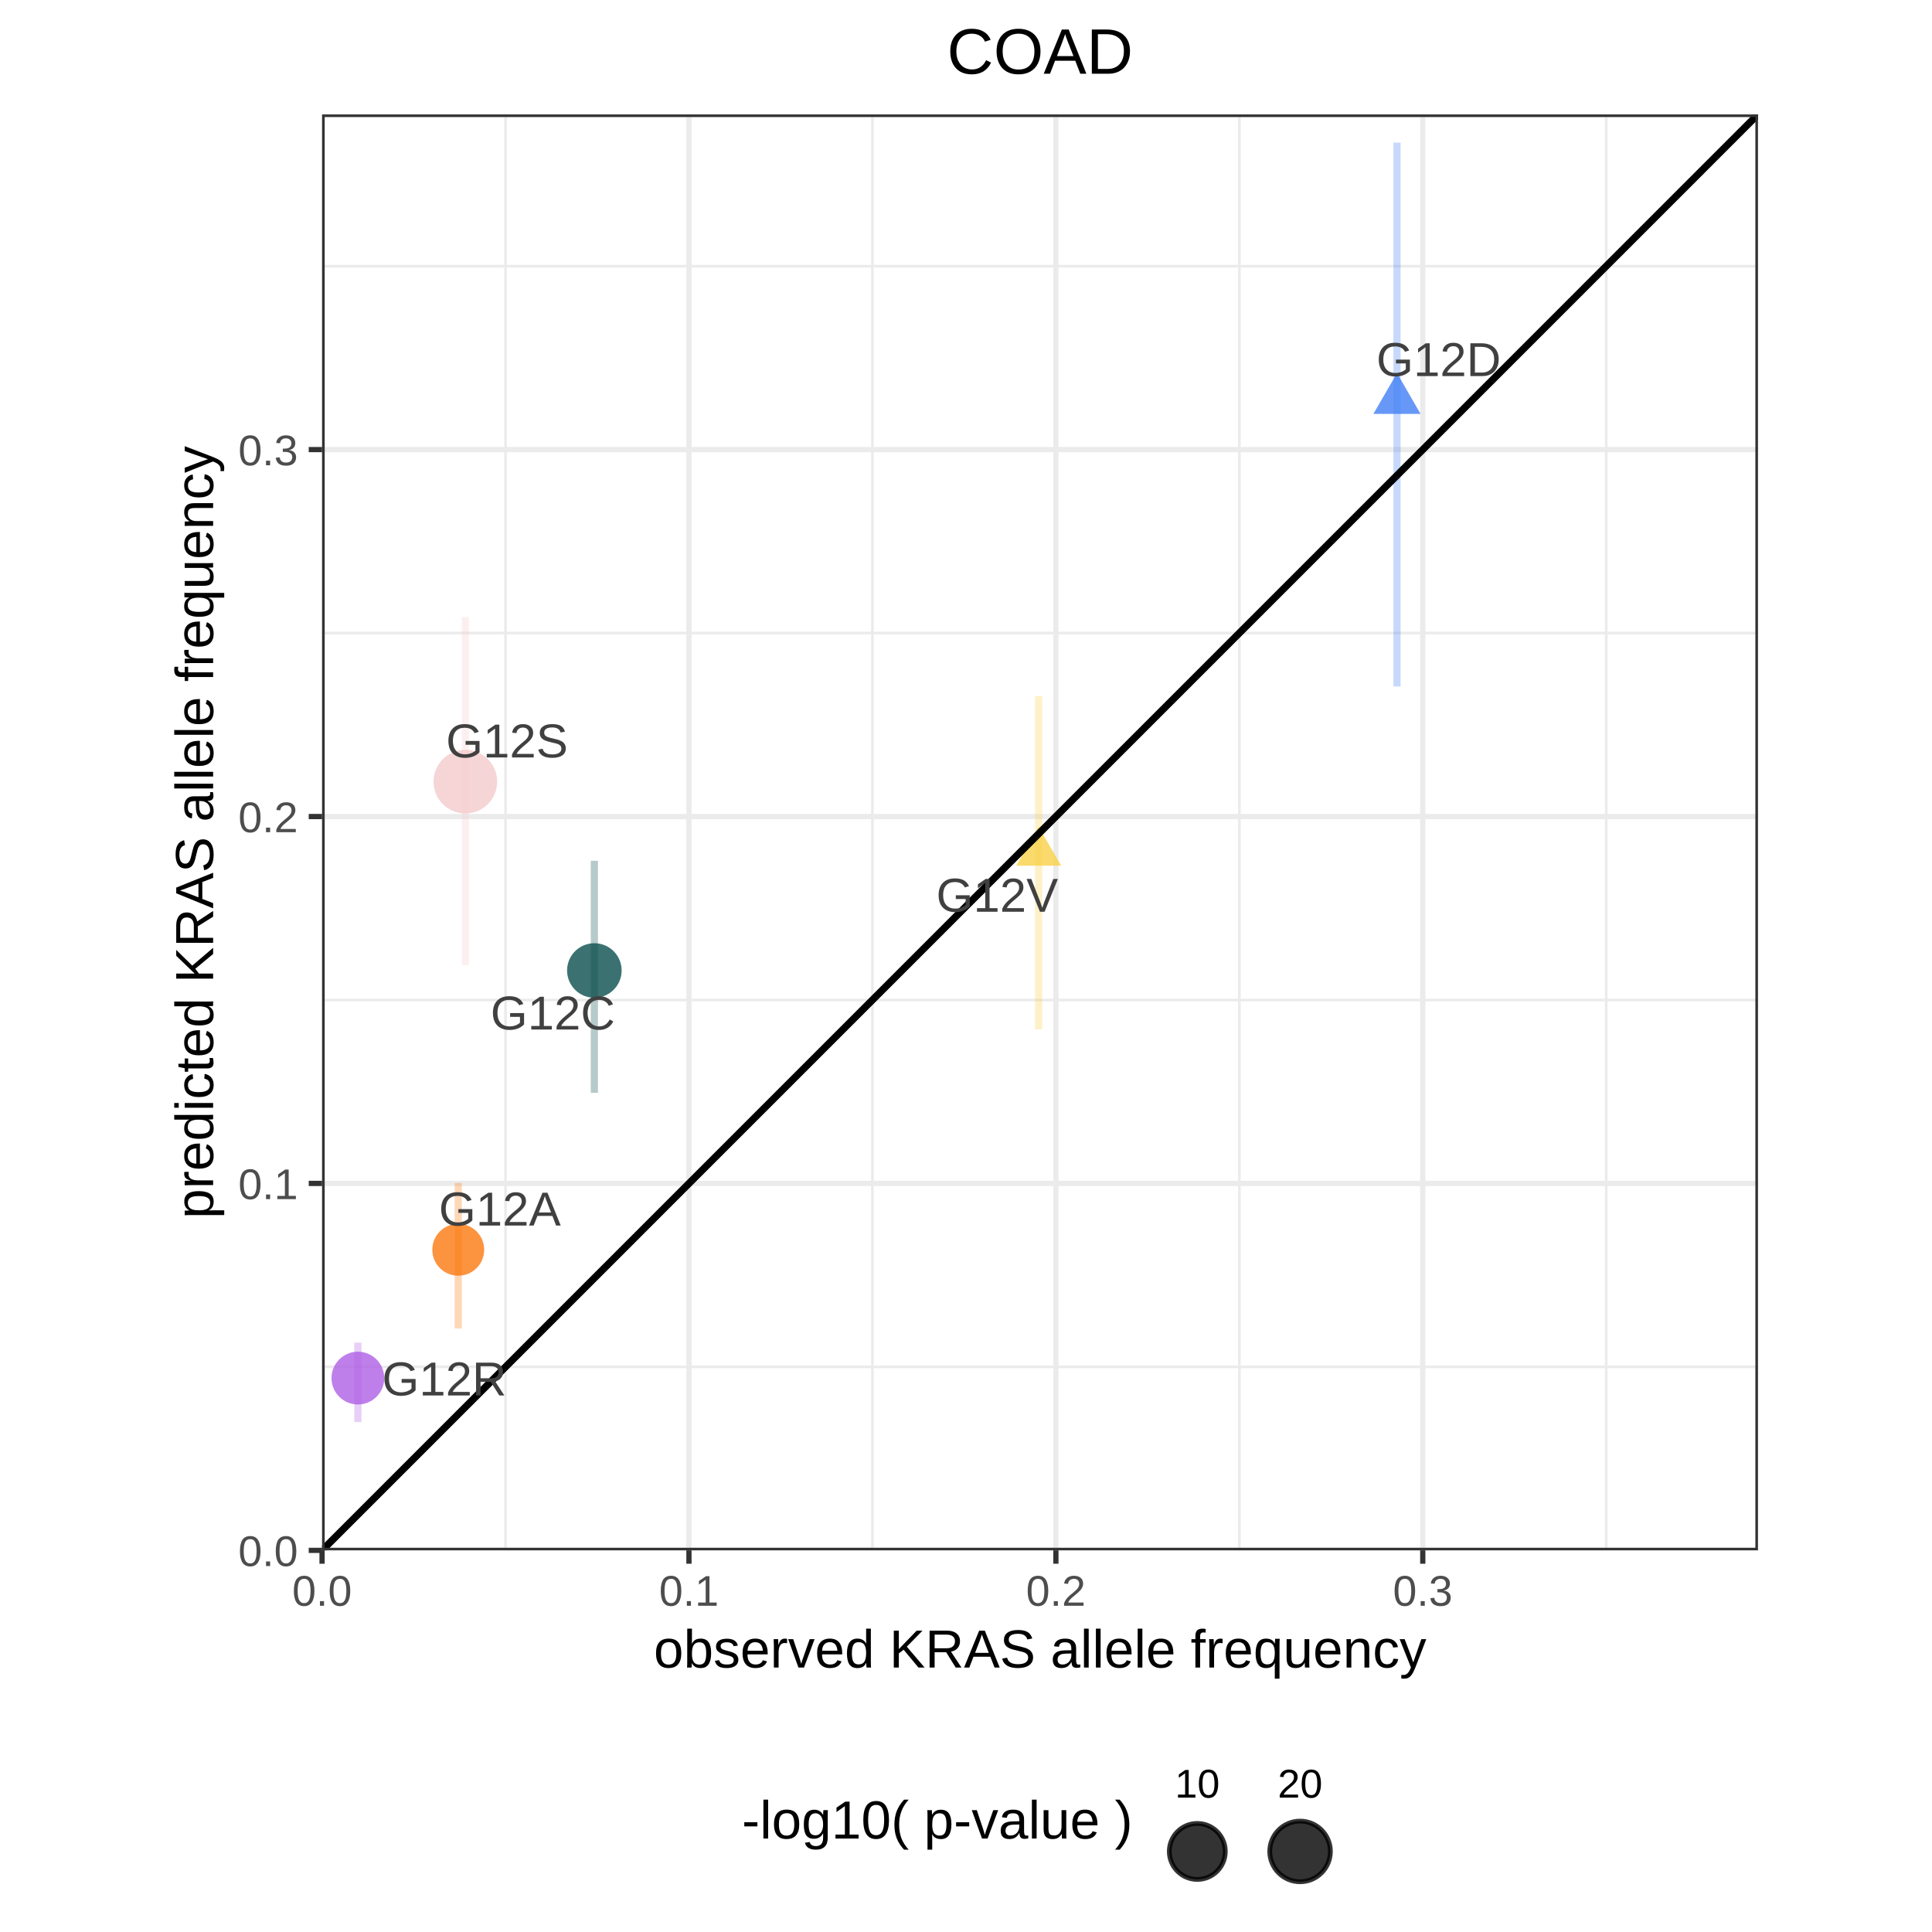
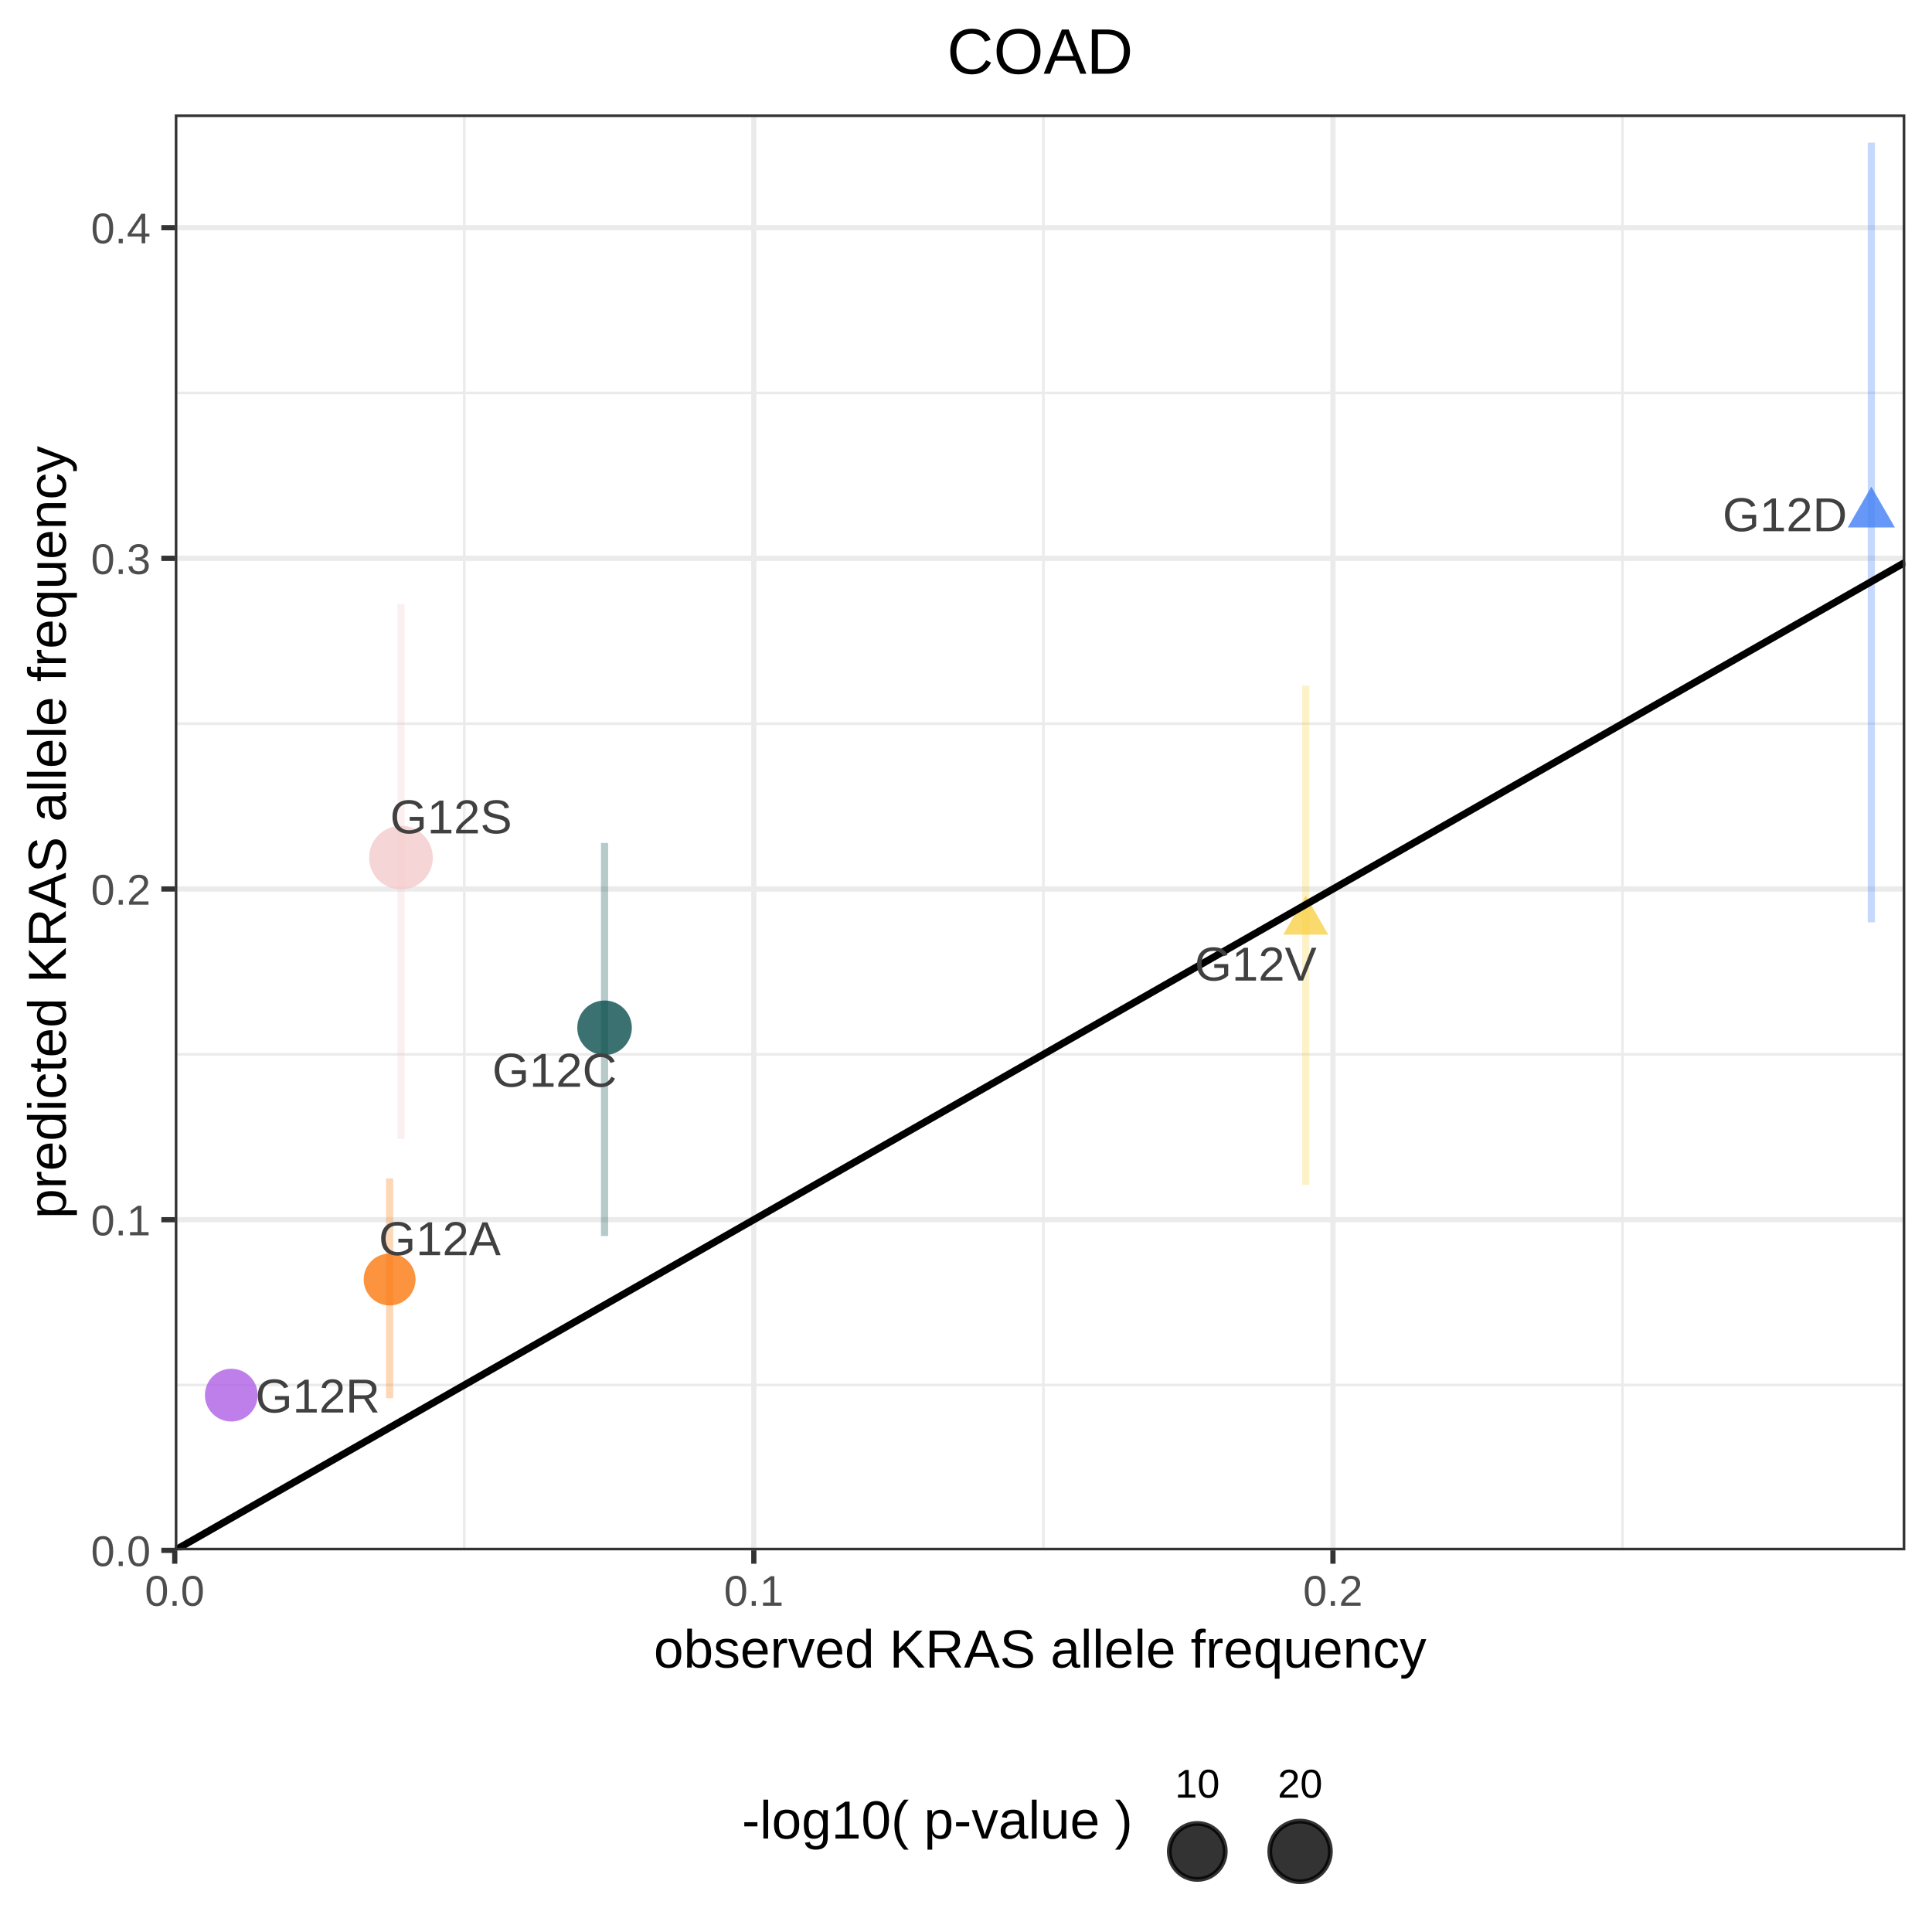
<svg xmlns="http://www.w3.org/2000/svg" viewBox="0 0 288.00 288.00">
  <defs>
    <style type="text/css">
    line, polyline, polygon, path, rect, circle {
      fill: none;
      stroke: #000000;
      stroke-linecap: round;
      stroke-linejoin: round;
      stroke-miterlimit: 10.00;
    }
  </style>
  </defs>
  <rect width="100%" height="100%" style="stroke: none; fill: #FFFFFF;" />
+   <rect x="0.00" y="0.00" width="288.00" height="288.00" style="stroke-width: 0.78; stroke: #FFFFFF; fill: #FFFFFF;" />
  <defs>
-     <clipPath id="cpMjEuOTZ8MjY2LjA0fDI4OC4wMHwwLjAw">
-       <rect x="21.96" y="0.00" width="244.08" height="288.00" />
+     <clipPath id="cpMjYuMDV8Mjg0LjAxfDIzMS4xMXwxNy4wNg==">
+       <rect x="26.05" y="17.06" width="257.97" height="214.05" />
    </clipPath>
  </defs>
-   <rect x="21.96" y="0.00" width="244.08" height="288.00" style="stroke-width: 0.78; stroke: #FFFFFF; fill: #FFFFFF;" clip-path="url(#cpMjEuOTZ8MjY2LjA0fDI4OC4wMHwwLjAw)" />
-   <defs>
-     <clipPath id="cpMC4wMHwyODguMDB8Mjg4LjAwfDAuMDA=">
-       <rect x="0.00" y="0.00" width="288.00" height="288.00" />
-     </clipPath>
-   </defs>
-   <defs>
-     <clipPath id="cpNDguMDF8MjYyLjA1fDIzMS4xMXwxNy4wNg==">
-       <rect x="48.01" y="17.06" width="214.05" height="214.05" />
-     </clipPath>
-   </defs>
-   <rect x="48.01" y="17.06" width="214.05" height="214.05" style="stroke-width: 0.78; stroke: none; fill: #FFFFFF;" clip-path="url(#cpNDguMDF8MjYyLjA1fDIzMS4xMXwxNy4wNg==)" />
-   <polyline points="48.01,203.76 262.05,203.76 " style="stroke-width: 0.39; stroke: #EBEBEB; stroke-linecap: butt;" clip-path="url(#cpNDguMDF8MjYyLjA1fDIzMS4xMXwxNy4wNg==)" />
-   <polyline points="48.01,149.07 262.05,149.07 " style="stroke-width: 0.39; stroke: #EBEBEB; stroke-linecap: butt;" clip-path="url(#cpNDguMDF8MjYyLjA1fDIzMS4xMXwxNy4wNg==)" />
-   <polyline points="48.01,94.37 262.05,94.37 " style="stroke-width: 0.39; stroke: #EBEBEB; stroke-linecap: butt;" clip-path="url(#cpNDguMDF8MjYyLjA1fDIzMS4xMXwxNy4wNg==)" />
-   <polyline points="48.01,39.68 262.05,39.68 " style="stroke-width: 0.39; stroke: #EBEBEB; stroke-linecap: butt;" clip-path="url(#cpNDguMDF8MjYyLjA1fDIzMS4xMXwxNy4wNg==)" />
-   <polyline points="75.36,231.11 75.36,17.06 " style="stroke-width: 0.39; stroke: #EBEBEB; stroke-linecap: butt;" clip-path="url(#cpNDguMDF8MjYyLjA1fDIzMS4xMXwxNy4wNg==)" />
-   <polyline points="130.05,231.11 130.05,17.06 " style="stroke-width: 0.39; stroke: #EBEBEB; stroke-linecap: butt;" clip-path="url(#cpNDguMDF8MjYyLjA1fDIzMS4xMXwxNy4wNg==)" />
-   <polyline points="184.75,231.11 184.75,17.06 " style="stroke-width: 0.39; stroke: #EBEBEB; stroke-linecap: butt;" clip-path="url(#cpNDguMDF8MjYyLjA1fDIzMS4xMXwxNy4wNg==)" />
-   <polyline points="239.44,231.11 239.44,17.06 " style="stroke-width: 0.39; stroke: #EBEBEB; stroke-linecap: butt;" clip-path="url(#cpNDguMDF8MjYyLjA1fDIzMS4xMXwxNy4wNg==)" />
-   <polyline points="48.01,231.11 262.05,231.11 " style="stroke-width: 0.78; stroke: #EBEBEB; stroke-linecap: butt;" clip-path="url(#cpNDguMDF8MjYyLjA1fDIzMS4xMXwxNy4wNg==)" />
-   <polyline points="48.01,176.41 262.05,176.41 " style="stroke-width: 0.78; stroke: #EBEBEB; stroke-linecap: butt;" clip-path="url(#cpNDguMDF8MjYyLjA1fDIzMS4xMXwxNy4wNg==)" />
-   <polyline points="48.01,121.72 262.05,121.72 " style="stroke-width: 0.78; stroke: #EBEBEB; stroke-linecap: butt;" clip-path="url(#cpNDguMDF8MjYyLjA1fDIzMS4xMXwxNy4wNg==)" />
-   <polyline points="48.01,67.02 262.05,67.02 " style="stroke-width: 0.78; stroke: #EBEBEB; stroke-linecap: butt;" clip-path="url(#cpNDguMDF8MjYyLjA1fDIzMS4xMXwxNy4wNg==)" />
-   <polyline points="48.01,231.11 48.01,17.06 " style="stroke-width: 0.78; stroke: #EBEBEB; stroke-linecap: butt;" clip-path="url(#cpNDguMDF8MjYyLjA1fDIzMS4xMXwxNy4wNg==)" />
-   <polyline points="102.70,231.11 102.70,17.06 " style="stroke-width: 0.78; stroke: #EBEBEB; stroke-linecap: butt;" clip-path="url(#cpNDguMDF8MjYyLjA1fDIzMS4xMXwxNy4wNg==)" />
-   <polyline points="157.40,231.11 157.40,17.06 " style="stroke-width: 0.78; stroke: #EBEBEB; stroke-linecap: butt;" clip-path="url(#cpNDguMDF8MjYyLjA1fDIzMS4xMXwxNy4wNg==)" />
-   <polyline points="212.09,231.11 212.09,17.06 " style="stroke-width: 0.78; stroke: #EBEBEB; stroke-linecap: butt;" clip-path="url(#cpNDguMDF8MjYyLjA1fDIzMS4xMXwxNy4wNg==)" />
-   <circle cx="68.31" cy="186.30" r="2.90pt" style="stroke-width: 0.71; stroke: none; fill: #FB7810; fill-opacity: 0.80;" clip-path="url(#cpNDguMDF8MjYyLjA1fDIzMS4xMXwxNy4wNg==)" />
-   <circle cx="88.60" cy="144.67" r="3.05pt" style="stroke-width: 0.71; stroke: none; fill: #0A4F4E; fill-opacity: 0.80;" clip-path="url(#cpNDguMDF8MjYyLjA1fDIzMS4xMXwxNy4wNg==)" />
-   <polygon points="208.25,55.61 211.76,61.70 204.73,61.70 " style="stroke-width: 0.71; stroke: none; fill: #427FF5; fill-opacity: 0.80;" clip-path="url(#cpNDguMDF8MjYyLjA1fDIzMS4xMXwxNy4wNg==)" />
-   <circle cx="53.35" cy="205.43" r="2.95pt" style="stroke-width: 0.71; stroke: none; fill: #AF5FE4; fill-opacity: 0.80;" clip-path="url(#cpNDguMDF8MjYyLjA1fDIzMS4xMXwxNy4wNg==)" />
-   <circle cx="69.37" cy="116.52" r="3.56pt" style="stroke-width: 0.71; stroke: none; fill: #F4CACB; fill-opacity: 0.80;" clip-path="url(#cpNDguMDF8MjYyLjA1fDIzMS4xMXwxNy4wNg==)" />
-   <polygon points="154.83,123.25 158.19,129.05 151.48,129.05 " style="stroke-width: 0.71; stroke: none; fill: #F8D147; fill-opacity: 0.80;" clip-path="url(#cpNDguMDF8MjYyLjA1fDIzMS4xMXwxNy4wNg==)" />
-   <line x1="68.31" y1="198.04" x2="68.31" y2="176.34" style="stroke-width: 1.07; stroke: #FB7810; stroke-opacity: 0.30; stroke-linecap: butt;" clip-path="url(#cpNDguMDF8MjYyLjA1fDIzMS4xMXwxNy4wNg==)" />
-   <line x1="88.60" y1="162.91" x2="88.60" y2="128.31" style="stroke-width: 1.07; stroke: #0A4F4E; stroke-opacity: 0.30; stroke-linecap: butt;" clip-path="url(#cpNDguMDF8MjYyLjA1fDIzMS4xMXwxNy4wNg==)" />
-   <line x1="208.25" y1="102.33" x2="208.25" y2="21.26" style="stroke-width: 1.07; stroke: #427FF5; stroke-opacity: 0.30; stroke-linecap: butt;" clip-path="url(#cpNDguMDF8MjYyLjA1fDIzMS4xMXwxNy4wNg==)" />
-   <line x1="53.35" y1="211.98" x2="53.35" y2="200.14" style="stroke-width: 1.07; stroke: #AF5FE4; stroke-opacity: 0.30; stroke-linecap: butt;" clip-path="url(#cpNDguMDF8MjYyLjA1fDIzMS4xMXwxNy4wNg==)" />
-   <line x1="69.37" y1="143.87" x2="69.37" y2="91.98" style="stroke-width: 1.07; stroke: #F4CACB; stroke-opacity: 0.30; stroke-linecap: butt;" clip-path="url(#cpNDguMDF8MjYyLjA1fDIzMS4xMXwxNy4wNg==)" />
-   <line x1="154.83" y1="153.45" x2="154.83" y2="103.76" style="stroke-width: 1.07; stroke: #F8D147; stroke-opacity: 0.30; stroke-linecap: butt;" clip-path="url(#cpNDguMDF8MjYyLjA1fDIzMS4xMXwxNy4wNg==)" />
-   <line x1="48.01" y1="231.11" x2="262.05" y2="17.06" style="stroke-width: 1.07; stroke-linecap: butt;" clip-path="url(#cpNDguMDF8MjYyLjA1fDIzMS4xMXwxNy4wNg==)" />
-   <g clip-path="url(#cpNDguMDF8MjYyLjA1fDIzMS4xMXwxNy4wNg==)">
-     <text x="65.41" y="182.69" style="font-size: 7.11px; fill: #404040; font-family: Arial;" textLength="18.18px" lengthAdjust="spacingAndGlyphs">G12A</text>
+   <rect x="26.05" y="17.06" width="257.97" height="214.05" style="stroke-width: 0.78; stroke: none; fill: #FFFFFF;" clip-path="url(#cpMjYuMDV8Mjg0LjAxfDIzMS4xMXwxNy4wNg==)" />
+   <polyline points="26.05,206.46 284.01,206.46 " style="stroke-width: 0.39; stroke: #EBEBEB; stroke-linecap: butt;" clip-path="url(#cpMjYuMDV8Mjg0LjAxfDIzMS4xMXwxNy4wNg==)" />
+   <polyline points="26.05,157.17 284.01,157.17 " style="stroke-width: 0.39; stroke: #EBEBEB; stroke-linecap: butt;" clip-path="url(#cpMjYuMDV8Mjg0LjAxfDIzMS4xMXwxNy4wNg==)" />
+   <polyline points="26.05,107.88 284.01,107.88 " style="stroke-width: 0.39; stroke: #EBEBEB; stroke-linecap: butt;" clip-path="url(#cpMjYuMDV8Mjg0LjAxfDIzMS4xMXwxNy4wNg==)" />
+   <polyline points="26.05,58.58 284.01,58.58 " style="stroke-width: 0.39; stroke: #EBEBEB; stroke-linecap: butt;" clip-path="url(#cpMjYuMDV8Mjg0LjAxfDIzMS4xMXwxNy4wNg==)" />
+   <polyline points="69.21,231.11 69.21,17.06 " style="stroke-width: 0.39; stroke: #EBEBEB; stroke-linecap: butt;" clip-path="url(#cpMjYuMDV8Mjg0LjAxfDIzMS4xMXwxNy4wNg==)" />
+   <polyline points="155.54,231.11 155.54,17.06 " style="stroke-width: 0.39; stroke: #EBEBEB; stroke-linecap: butt;" clip-path="url(#cpMjYuMDV8Mjg0LjAxfDIzMS4xMXwxNy4wNg==)" />
+   <polyline points="241.86,231.11 241.86,17.06 " style="stroke-width: 0.39; stroke: #EBEBEB; stroke-linecap: butt;" clip-path="url(#cpMjYuMDV8Mjg0LjAxfDIzMS4xMXwxNy4wNg==)" />
+   <polyline points="26.05,231.11 284.01,231.11 " style="stroke-width: 0.78; stroke: #EBEBEB; stroke-linecap: butt;" clip-path="url(#cpMjYuMDV8Mjg0LjAxfDIzMS4xMXwxNy4wNg==)" />
+   <polyline points="26.05,181.82 284.01,181.82 " style="stroke-width: 0.78; stroke: #EBEBEB; stroke-linecap: butt;" clip-path="url(#cpMjYuMDV8Mjg0LjAxfDIzMS4xMXwxNy4wNg==)" />
+   <polyline points="26.05,132.52 284.01,132.52 " style="stroke-width: 0.78; stroke: #EBEBEB; stroke-linecap: butt;" clip-path="url(#cpMjYuMDV8Mjg0LjAxfDIzMS4xMXwxNy4wNg==)" />
+   <polyline points="26.05,83.23 284.01,83.23 " style="stroke-width: 0.78; stroke: #EBEBEB; stroke-linecap: butt;" clip-path="url(#cpMjYuMDV8Mjg0LjAxfDIzMS4xMXwxNy4wNg==)" />
+   <polyline points="26.05,33.94 284.01,33.94 " style="stroke-width: 0.78; stroke: #EBEBEB; stroke-linecap: butt;" clip-path="url(#cpMjYuMDV8Mjg0LjAxfDIzMS4xMXwxNy4wNg==)" />
+   <polyline points="26.05,231.11 26.05,17.06 " style="stroke-width: 0.78; stroke: #EBEBEB; stroke-linecap: butt;" clip-path="url(#cpMjYuMDV8Mjg0LjAxfDIzMS4xMXwxNy4wNg==)" />
+   <polyline points="112.37,231.11 112.37,17.06 " style="stroke-width: 0.78; stroke: #EBEBEB; stroke-linecap: butt;" clip-path="url(#cpMjYuMDV8Mjg0LjAxfDIzMS4xMXwxNy4wNg==)" />
+   <polyline points="198.70,231.11 198.70,17.06 " style="stroke-width: 0.78; stroke: #EBEBEB; stroke-linecap: butt;" clip-path="url(#cpMjYuMDV8Mjg0LjAxfDIzMS4xMXwxNy4wNg==)" />
+   <circle cx="58.08" cy="190.73" r="2.90pt" style="stroke-width: 0.71; stroke: none; fill: #FB7810; fill-opacity: 0.80;" clip-path="url(#cpMjYuMDV8Mjg0LjAxfDIzMS4xMXwxNy4wNg==)" />
+   <circle cx="90.12" cy="153.21" r="3.05pt" style="stroke-width: 0.71; stroke: none; fill: #0A4F4E; fill-opacity: 0.80;" clip-path="url(#cpMjYuMDV8Mjg0LjAxfDIzMS4xMXwxNy4wNg==)" />
+   <polygon points="278.96,72.54 282.47,78.63 275.44,78.63 " style="stroke-width: 0.71; stroke: none; fill: #427FF5; fill-opacity: 0.80;" clip-path="url(#cpMjYuMDV8Mjg0LjAxfDIzMS4xMXwxNy4wNg==)" />
+   <circle cx="34.48" cy="207.97" r="2.95pt" style="stroke-width: 0.71; stroke: none; fill: #AF5FE4; fill-opacity: 0.80;" clip-path="url(#cpMjYuMDV8Mjg0LjAxfDIzMS4xMXwxNy4wNg==)" />
+   <circle cx="59.77" cy="127.84" r="3.56pt" style="stroke-width: 0.71; stroke: none; fill: #F4CACB; fill-opacity: 0.80;" clip-path="url(#cpMjYuMDV8Mjg0LjAxfDIzMS4xMXwxNy4wNg==)" />
+   <polygon points="194.65,133.52 198.00,139.32 191.30,139.32 " style="stroke-width: 0.71; stroke: none; fill: #F8D147; fill-opacity: 0.80;" clip-path="url(#cpMjYuMDV8Mjg0LjAxfDIzMS4xMXwxNy4wNg==)" />
+   <line x1="58.08" y1="208.43" x2="58.08" y2="175.66" style="stroke-width: 1.07; stroke: #FB7810; stroke-opacity: 0.30; stroke-linecap: butt;" clip-path="url(#cpMjYuMDV8Mjg0LjAxfDIzMS4xMXwxNy4wNg==)" />
+   <line x1="90.12" y1="184.26" x2="90.12" y2="125.66" style="stroke-width: 1.07; stroke: #0A4F4E; stroke-opacity: 0.30; stroke-linecap: butt;" clip-path="url(#cpMjYuMDV8Mjg0LjAxfDIzMS4xMXwxNy4wNg==)" />
+   <line x1="278.96" y1="137.49" x2="278.96" y2="21.26" style="stroke-width: 1.07; stroke: #427FF5; stroke-opacity: 0.30; stroke-linecap: butt;" clip-path="url(#cpMjYuMDV8Mjg0LjAxfDIzMS4xMXwxNy4wNg==)" />
+   <line x1="59.77" y1="169.76" x2="59.77" y2="90.03" style="stroke-width: 1.07; stroke: #F4CACB; stroke-opacity: 0.30; stroke-linecap: butt;" clip-path="url(#cpMjYuMDV8Mjg0LjAxfDIzMS4xMXwxNy4wNg==)" />
+   <line x1="194.65" y1="176.65" x2="194.65" y2="102.21" style="stroke-width: 1.07; stroke: #F8D147; stroke-opacity: 0.30; stroke-linecap: butt;" clip-path="url(#cpMjYuMDV8Mjg0LjAxfDIzMS4xMXwxNy4wNg==)" />
+   <line x1="26.05" y1="231.11" x2="284.01" y2="83.81" style="stroke-width: 1.07; stroke-linecap: butt;" clip-path="url(#cpMjYuMDV8Mjg0LjAxfDIzMS4xMXwxNy4wNg==)" />
+   <g clip-path="url(#cpMjYuMDV8Mjg0LjAxfDIzMS4xMXwxNy4wNg==)">
+     <text x="56.46" y="187.11" style="font-size: 7.11px; fill: #404040; font-family: Arial;" textLength="18.18px" lengthAdjust="spacingAndGlyphs">G12A</text>
  </g>
-   <g clip-path="url(#cpNDguMDF8MjYyLjA1fDIzMS4xMXwxNy4wNg==)">
-     <text x="73.12" y="153.47" style="font-size: 7.11px; fill: #404040; font-family: Arial;" textLength="18.57px" lengthAdjust="spacingAndGlyphs">G12C</text>
+   <g clip-path="url(#cpMjYuMDV8Mjg0LjAxfDIzMS4xMXwxNy4wNg==)">
+     <text x="73.38" y="162.00" style="font-size: 7.11px; fill: #404040; font-family: Arial;" textLength="18.57px" lengthAdjust="spacingAndGlyphs">G12C</text>
  </g>
-   <g clip-path="url(#cpNDguMDF8MjYyLjA1fDIzMS4xMXwxNy4wNg==)">
-     <text x="205.17" y="56.06" style="font-size: 7.11px; fill: #404040; font-family: Arial;" textLength="18.57px" lengthAdjust="spacingAndGlyphs">G12D</text>
+   <g clip-path="url(#cpMjYuMDV8Mjg0LjAxfDIzMS4xMXwxNy4wNg==)">
+     <text x="256.78" y="79.19" style="font-size: 7.11px; fill: #404040; font-family: Arial;" textLength="18.57px" lengthAdjust="spacingAndGlyphs">G12D</text>
  </g>
-   <g clip-path="url(#cpNDguMDF8MjYyLjA1fDIzMS4xMXwxNy4wNg==)">
-     <text x="56.95" y="208.02" style="font-size: 7.11px; fill: #404040; font-family: Arial;" textLength="18.57px" lengthAdjust="spacingAndGlyphs">G12R</text>
+   <g clip-path="url(#cpMjYuMDV8Mjg0LjAxfDIzMS4xMXwxNy4wNg==)">
+     <text x="38.08" y="210.56" style="font-size: 7.11px; fill: #404040; font-family: Arial;" textLength="18.57px" lengthAdjust="spacingAndGlyphs">G12R</text>
  </g>
-   <g clip-path="url(#cpNDguMDF8MjYyLjA1fDIzMS4xMXwxNy4wNg==)">
-     <text x="66.48" y="112.91" style="font-size: 7.11px; fill: #404040; font-family: Arial;" textLength="18.18px" lengthAdjust="spacingAndGlyphs">G12S</text>
+   <g clip-path="url(#cpMjYuMDV8Mjg0LjAxfDIzMS4xMXwxNy4wNg==)">
+     <text x="58.15" y="124.23" style="font-size: 7.11px; fill: #404040; font-family: Arial;" textLength="18.18px" lengthAdjust="spacingAndGlyphs">G12S</text>
  </g>
-   <g clip-path="url(#cpNDguMDF8MjYyLjA1fDIzMS4xMXwxNy4wNg==)">
-     <text x="139.56" y="135.91" style="font-size: 7.11px; fill: #404040; font-family: Arial;" textLength="18.18px" lengthAdjust="spacingAndGlyphs">G12V</text>
+   <g clip-path="url(#cpMjYuMDV8Mjg0LjAxfDIzMS4xMXwxNy4wNg==)">
+     <text x="178.09" y="146.17" style="font-size: 7.11px; fill: #404040; font-family: Arial;" textLength="18.18px" lengthAdjust="spacingAndGlyphs">G12V</text>
  </g>
-   <rect x="48.01" y="17.06" width="214.05" height="214.05" style="stroke-width: 0.78; stroke: #333333;" clip-path="url(#cpNDguMDF8MjYyLjA1fDIzMS4xMXwxNy4wNg==)" />
+   <rect x="26.05" y="17.06" width="257.97" height="214.05" style="stroke-width: 0.78; stroke: #333333;" clip-path="url(#cpMjYuMDV8Mjg0LjAxfDIzMS4xMXwxNy4wNg==)" />
  <defs>
    <clipPath id="cpMC4wMHwyODguMDB8Mjg4LjAwfDAuMDA=">
      <rect x="0.00" y="0.00" width="288.00" height="288.00" />
    </clipPath>
  </defs>
  <g clip-path="url(#cpMC4wMHwyODguMDB8Mjg4LjAwfDAuMDA=)">
-     <text x="35.52" y="233.45" style="font-size: 6.40px; fill: #4D4D4D; font-family: Arial;" textLength="8.90px" lengthAdjust="spacingAndGlyphs">0.0</text>
+     <text x="13.56" y="233.45" style="font-size: 6.40px; fill: #4D4D4D; font-family: Arial;" textLength="8.90px" lengthAdjust="spacingAndGlyphs">0.0</text>
  </g>
  <g clip-path="url(#cpMC4wMHwyODguMDB8Mjg4LjAwfDAuMDA=)">
-     <text x="35.52" y="178.75" style="font-size: 6.40px; fill: #4D4D4D; font-family: Arial;" textLength="8.90px" lengthAdjust="spacingAndGlyphs">0.1</text>
+     <text x="13.56" y="184.15" style="font-size: 6.40px; fill: #4D4D4D; font-family: Arial;" textLength="8.90px" lengthAdjust="spacingAndGlyphs">0.1</text>
  </g>
  <g clip-path="url(#cpMC4wMHwyODguMDB8Mjg4LjAwfDAuMDA=)">
-     <text x="35.52" y="124.06" style="font-size: 6.40px; fill: #4D4D4D; font-family: Arial;" textLength="8.90px" lengthAdjust="spacingAndGlyphs">0.2</text>
+     <text x="13.56" y="134.86" style="font-size: 6.40px; fill: #4D4D4D; font-family: Arial;" textLength="8.90px" lengthAdjust="spacingAndGlyphs">0.2</text>
  </g>
  <g clip-path="url(#cpMC4wMHwyODguMDB8Mjg4LjAwfDAuMDA=)">
-     <text x="35.52" y="69.36" style="font-size: 6.40px; fill: #4D4D4D; font-family: Arial;" textLength="8.90px" lengthAdjust="spacingAndGlyphs">0.3</text>
-   </g>
-   <polyline points="46.02,231.11 48.01,231.11 " style="stroke-width: 0.78; stroke: #333333; stroke-linecap: butt;" clip-path="url(#cpMC4wMHwyODguMDB8Mjg4LjAwfDAuMDA=)" />
-   <polyline points="46.02,176.41 48.01,176.41 " style="stroke-width: 0.78; stroke: #333333; stroke-linecap: butt;" clip-path="url(#cpMC4wMHwyODguMDB8Mjg4LjAwfDAuMDA=)" />
-   <polyline points="46.02,121.72 48.01,121.72 " style="stroke-width: 0.78; stroke: #333333; stroke-linecap: butt;" clip-path="url(#cpMC4wMHwyODguMDB8Mjg4LjAwfDAuMDA=)" />
-   <polyline points="46.02,67.02 48.01,67.02 " style="stroke-width: 0.78; stroke: #333333; stroke-linecap: butt;" clip-path="url(#cpMC4wMHwyODguMDB8Mjg4LjAwfDAuMDA=)" />
-   <polyline points="48.01,233.10 48.01,231.11 " style="stroke-width: 0.78; stroke: #333333; stroke-linecap: butt;" clip-path="url(#cpMC4wMHwyODguMDB8Mjg4LjAwfDAuMDA=)" />
-   <polyline points="102.70,233.10 102.70,231.11 " style="stroke-width: 0.78; stroke: #333333; stroke-linecap: butt;" clip-path="url(#cpMC4wMHwyODguMDB8Mjg4LjAwfDAuMDA=)" />
-   <polyline points="157.40,233.10 157.40,231.11 " style="stroke-width: 0.78; stroke: #333333; stroke-linecap: butt;" clip-path="url(#cpMC4wMHwyODguMDB8Mjg4LjAwfDAuMDA=)" />
-   <polyline points="212.09,233.10 212.09,231.11 " style="stroke-width: 0.78; stroke: #333333; stroke-linecap: butt;" clip-path="url(#cpMC4wMHwyODguMDB8Mjg4LjAwfDAuMDA=)" />
-   <g clip-path="url(#cpMC4wMHwyODguMDB8Mjg4LjAwfDAuMDA=)">
-     <text x="43.56" y="239.37" style="font-size: 6.40px; fill: #4D4D4D; font-family: Arial;" textLength="8.90px" lengthAdjust="spacingAndGlyphs">0.0</text>
+     <text x="13.56" y="85.57" style="font-size: 6.40px; fill: #4D4D4D; font-family: Arial;" textLength="8.90px" lengthAdjust="spacingAndGlyphs">0.3</text>
  </g>
  <g clip-path="url(#cpMC4wMHwyODguMDB8Mjg4LjAwfDAuMDA=)">
-     <text x="98.25" y="239.37" style="font-size: 6.40px; fill: #4D4D4D; font-family: Arial;" textLength="8.90px" lengthAdjust="spacingAndGlyphs">0.1</text>
+     <text x="13.56" y="36.27" style="font-size: 6.40px; fill: #4D4D4D; font-family: Arial;" textLength="8.90px" lengthAdjust="spacingAndGlyphs">0.4</text>
+   </g>
+   <polyline points="24.05,231.11 26.05,231.11 " style="stroke-width: 0.78; stroke: #333333; stroke-linecap: butt;" clip-path="url(#cpMC4wMHwyODguMDB8Mjg4LjAwfDAuMDA=)" />
+   <polyline points="24.05,181.82 26.05,181.82 " style="stroke-width: 0.78; stroke: #333333; stroke-linecap: butt;" clip-path="url(#cpMC4wMHwyODguMDB8Mjg4LjAwfDAuMDA=)" />
+   <polyline points="24.05,132.52 26.05,132.52 " style="stroke-width: 0.78; stroke: #333333; stroke-linecap: butt;" clip-path="url(#cpMC4wMHwyODguMDB8Mjg4LjAwfDAuMDA=)" />
+   <polyline points="24.05,83.23 26.05,83.23 " style="stroke-width: 0.78; stroke: #333333; stroke-linecap: butt;" clip-path="url(#cpMC4wMHwyODguMDB8Mjg4LjAwfDAuMDA=)" />
+   <polyline points="24.05,33.94 26.05,33.94 " style="stroke-width: 0.78; stroke: #333333; stroke-linecap: butt;" clip-path="url(#cpMC4wMHwyODguMDB8Mjg4LjAwfDAuMDA=)" />
+   <polyline points="26.05,233.10 26.05,231.11 " style="stroke-width: 0.78; stroke: #333333; stroke-linecap: butt;" clip-path="url(#cpMC4wMHwyODguMDB8Mjg4LjAwfDAuMDA=)" />
+   <polyline points="112.37,233.10 112.37,231.11 " style="stroke-width: 0.78; stroke: #333333; stroke-linecap: butt;" clip-path="url(#cpMC4wMHwyODguMDB8Mjg4LjAwfDAuMDA=)" />
+   <polyline points="198.70,233.10 198.70,231.11 " style="stroke-width: 0.78; stroke: #333333; stroke-linecap: butt;" clip-path="url(#cpMC4wMHwyODguMDB8Mjg4LjAwfDAuMDA=)" />
+   <g clip-path="url(#cpMC4wMHwyODguMDB8Mjg4LjAwfDAuMDA=)">
+     <text x="21.59" y="239.37" style="font-size: 6.40px; fill: #4D4D4D; font-family: Arial;" textLength="8.90px" lengthAdjust="spacingAndGlyphs">0.0</text>
  </g>
  <g clip-path="url(#cpMC4wMHwyODguMDB8Mjg4LjAwfDAuMDA=)">
-     <text x="152.95" y="239.37" style="font-size: 6.40px; fill: #4D4D4D; font-family: Arial;" textLength="8.90px" lengthAdjust="spacingAndGlyphs">0.2</text>
+     <text x="107.92" y="239.37" style="font-size: 6.40px; fill: #4D4D4D; font-family: Arial;" textLength="8.90px" lengthAdjust="spacingAndGlyphs">0.1</text>
  </g>
  <g clip-path="url(#cpMC4wMHwyODguMDB8Mjg4LjAwfDAuMDA=)">
-     <text x="207.64" y="239.37" style="font-size: 6.40px; fill: #4D4D4D; font-family: Arial;" textLength="8.90px" lengthAdjust="spacingAndGlyphs">0.3</text>
+     <text x="194.25" y="239.37" style="font-size: 6.40px; fill: #4D4D4D; font-family: Arial;" textLength="8.90px" lengthAdjust="spacingAndGlyphs">0.2</text>
  </g>
  <g clip-path="url(#cpMC4wMHwyODguMDB8Mjg4LjAwfDAuMDA=)">
    <text x="97.45" y="248.58" style="font-size: 8.00px; font-family: Arial;" textLength="115.16px" lengthAdjust="spacingAndGlyphs">observed KRAS allele frequency</text>
  </g>
  <g clip-path="url(#cpMC4wMHwyODguMDB8Mjg4LjAwfDAuMDA=)">
-     <text transform="translate(31.77,181.67) rotate(-90)" style="font-size: 8.00px; font-family: Arial;" textLength="115.16px" lengthAdjust="spacingAndGlyphs">predicted KRAS allele frequency</text>
+     <text transform="translate(9.81,181.67) rotate(-90)" style="font-size: 8.00px; font-family: Arial;" textLength="115.16px" lengthAdjust="spacingAndGlyphs">predicted KRAS allele frequency</text>
  </g>
  <rect x="106.60" y="258.30" width="96.86" height="25.72" style="stroke-width: 0.78; stroke: none; fill: #FFFFFF;" clip-path="url(#cpMC4wMHwyODguMDB8Mjg4LjAwfDAuMDA=)" />
  <g clip-path="url(#cpMC4wMHwyODguMDB8Mjg4LjAwfDAuMDA=)">
    <text x="110.59" y="274.07" style="font-size: 8.00px; font-family: Arial;" textLength="58.24px" lengthAdjust="spacingAndGlyphs">-log10( p-value )</text>
  </g>
  <rect x="172.81" y="271.96" width="11.34" height="8.07" style="stroke-width: 0.78; stroke: none; fill: #FFFFFF;" clip-path="url(#cpMC4wMHwyODguMDB8Mjg4LjAwfDAuMDA=)" />
  <circle cx="178.48" cy="275.99" r="3.13pt" style="stroke-width: 0.71; stroke: #000000; stroke-opacity: 0.80; fill: #000000; fill-opacity: 0.80;" clip-path="url(#cpMC4wMHwyODguMDB8Mjg4LjAwfDAuMDA=)" />
  <rect x="188.14" y="271.96" width="11.34" height="8.07" style="stroke-width: 0.78; stroke: none; fill: #FFFFFF;" clip-path="url(#cpMC4wMHwyODguMDB8Mjg4LjAwfDAuMDA=)" />
  <circle cx="193.80" cy="275.99" r="3.39pt" style="stroke-width: 0.71; stroke: #000000; stroke-opacity: 0.80; fill: #000000; fill-opacity: 0.80;" clip-path="url(#cpMC4wMHwyODguMDB8Mjg4LjAwfDAuMDA=)" />
  <g clip-path="url(#cpMC4wMHwyODguMDB8Mjg4LjAwfDAuMDA=)">
    <text x="175.15" y="267.97" style="font-size: 6.00px; font-family: Arial;" textLength="6.67px" lengthAdjust="spacingAndGlyphs">10</text>
  </g>
  <g clip-path="url(#cpMC4wMHwyODguMDB8Mjg4LjAwfDAuMDA=)">
    <text x="190.47" y="267.97" style="font-size: 6.00px; font-family: Arial;" textLength="6.67px" lengthAdjust="spacingAndGlyphs">20</text>
  </g>
  <g clip-path="url(#cpMC4wMHwyODguMDB8Mjg4LjAwfDAuMDA=)">
    <text x="141.17" y="10.99" style="font-size: 9.60px; font-family: Arial;" textLength="27.72px" lengthAdjust="spacingAndGlyphs">COAD</text>
  </g>
</svg>
